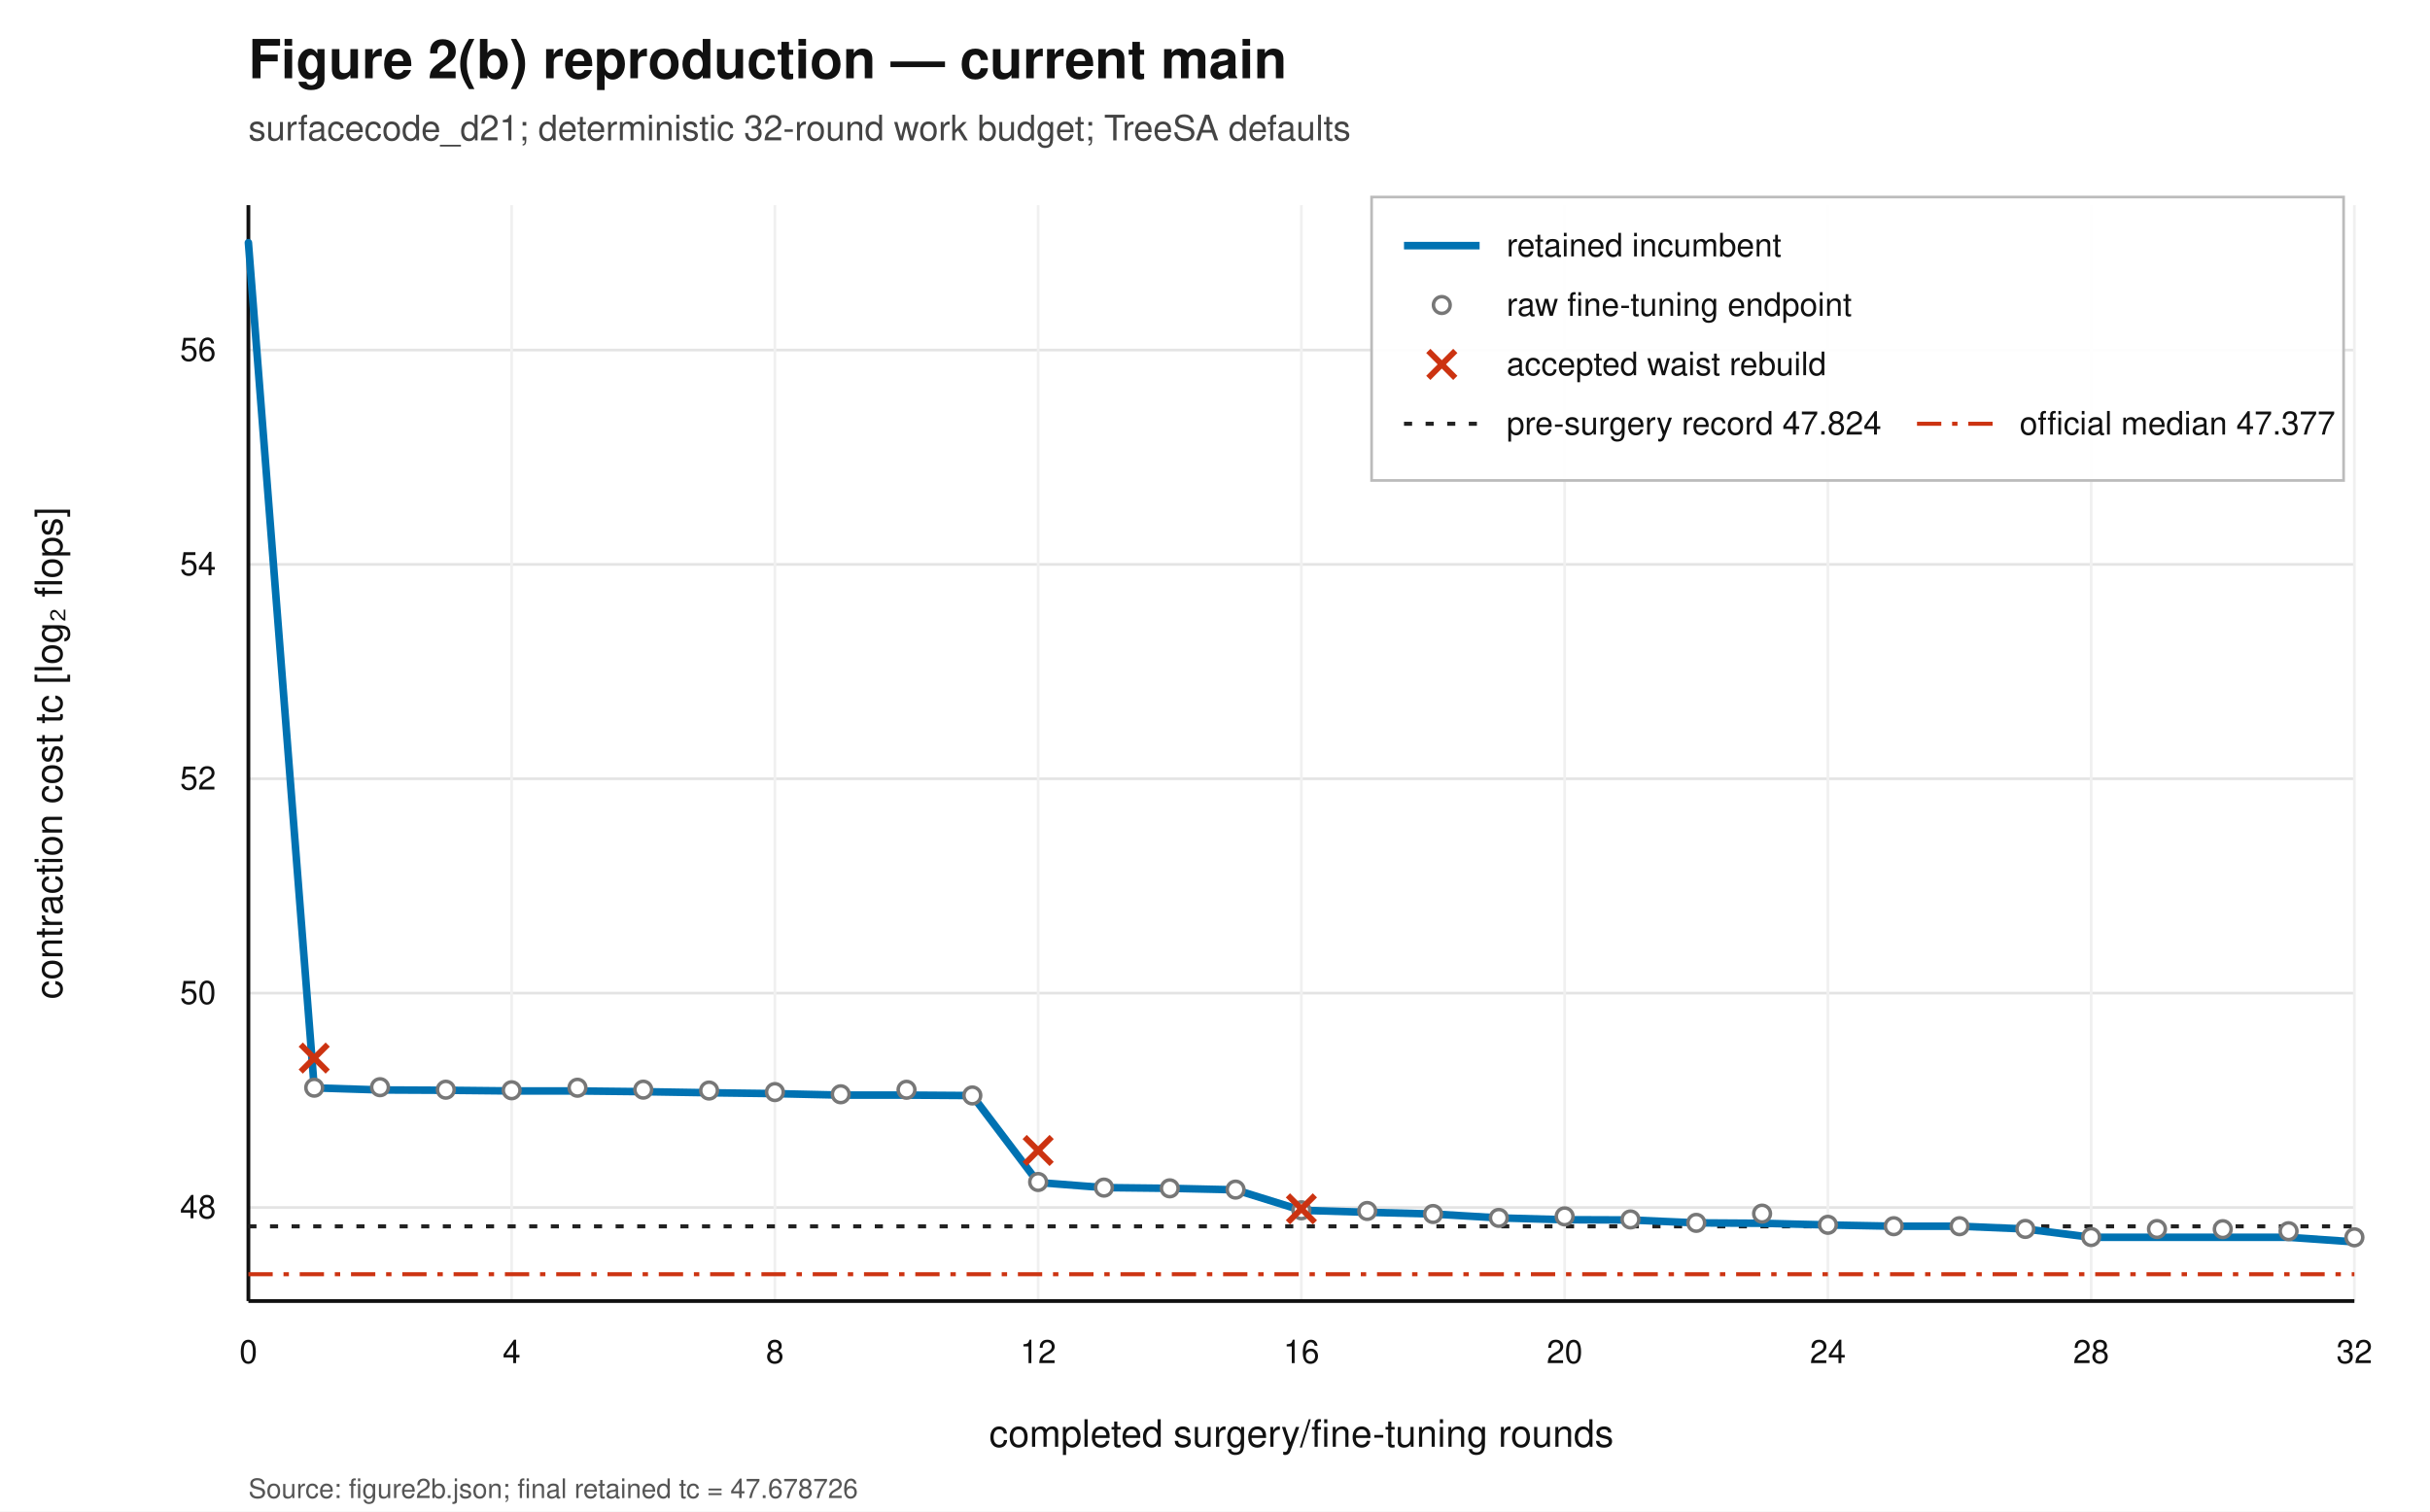
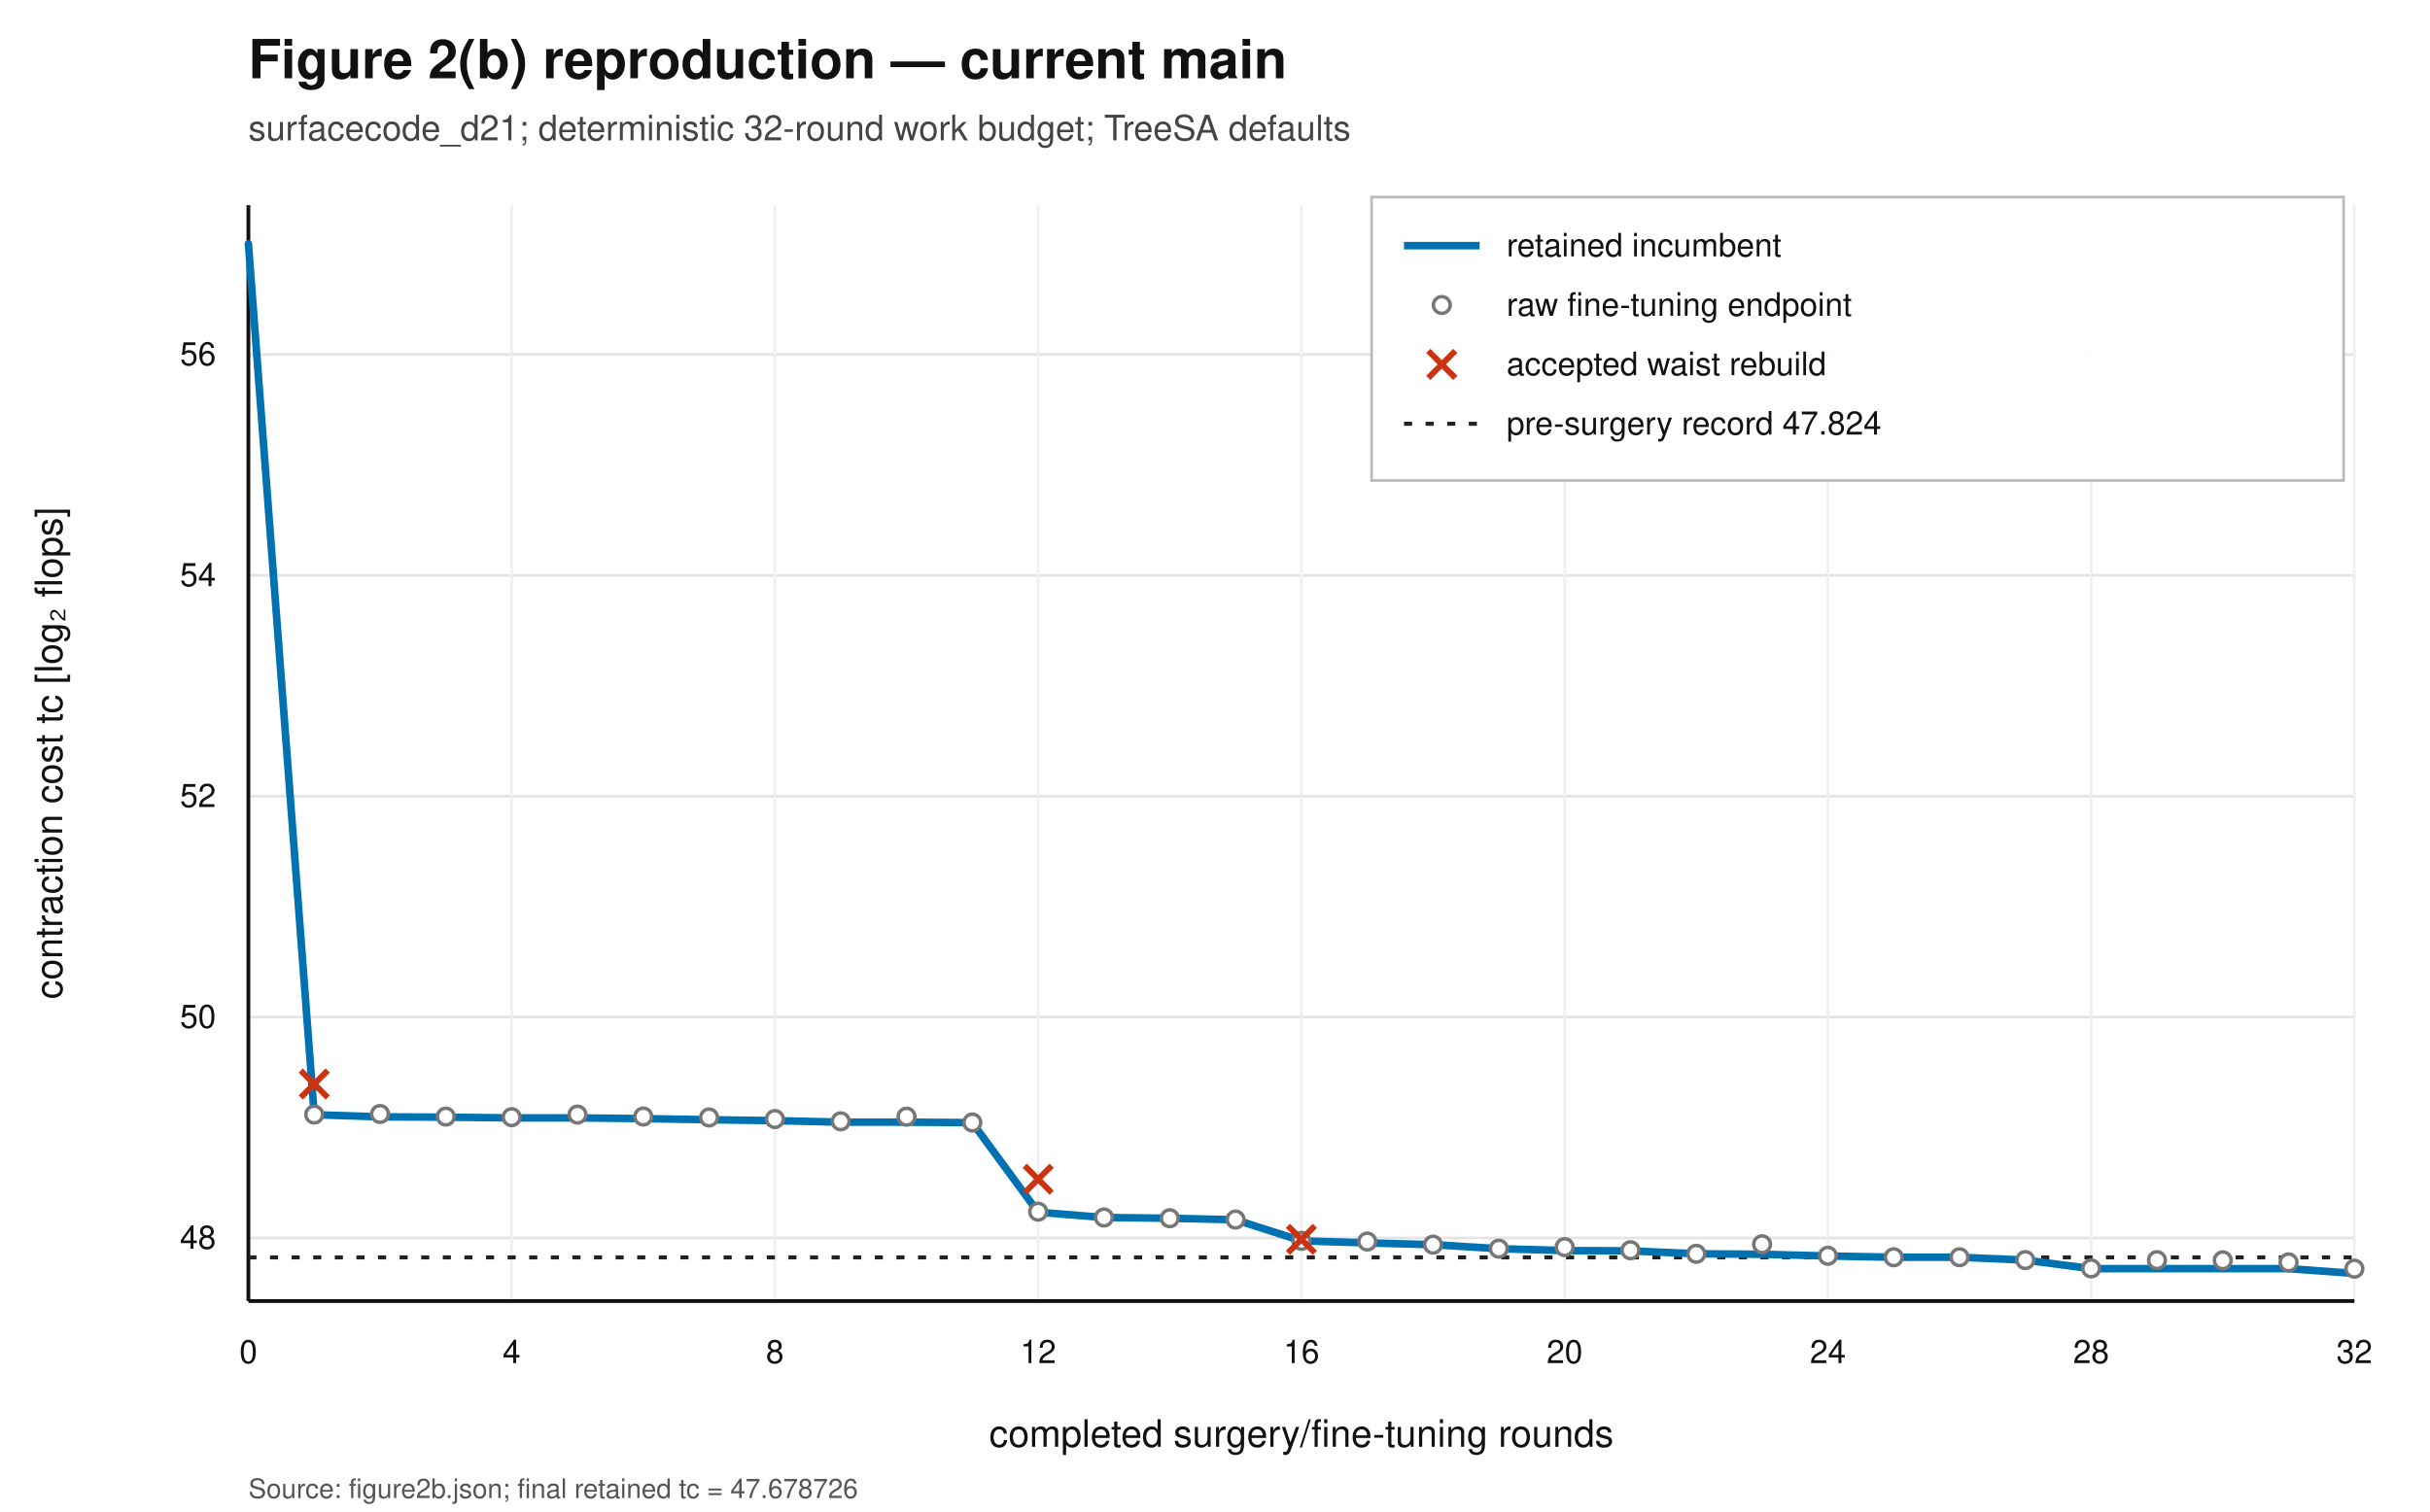
<svg xmlns="http://www.w3.org/2000/svg" width="900" height="560" viewBox="0 0 900 560">
  <rect width="100%" height="100%" fill="white" />
  <g font-family="Helvetica,Arial,sans-serif" fill="#111">
    <text x="92" y="29" font-size="20" font-weight="700">Figure 2(b) reproduction — current main</text>
    <text x="92" y="52" font-size="13" fill="#444">surfacecode_d21; deterministic 32-round work budget; TreeSA defaults</text>
-     <line x1="92" y1="447.34" x2="872" y2="447.34" stroke="#e4e4e4" stroke-width="1" />
-     <text x="80" y="451.34" text-anchor="end" font-size="12">48</text>
-     <line x1="92" y1="367.93" x2="872" y2="367.93" stroke="#e4e4e4" stroke-width="1" />
-     <text x="80" y="371.93" text-anchor="end" font-size="12">50</text>
-     <line x1="92" y1="288.51" x2="872" y2="288.51" stroke="#e4e4e4" stroke-width="1" />
-     <text x="80" y="292.51" text-anchor="end" font-size="12">52</text>
-     <line x1="92" y1="209.10" x2="872" y2="209.10" stroke="#e4e4e4" stroke-width="1" />
-     <text x="80" y="213.10" text-anchor="end" font-size="12">54</text>
-     <line x1="92" y1="129.69" x2="872" y2="129.69" stroke="#e4e4e4" stroke-width="1" />
-     <text x="80" y="133.69" text-anchor="end" font-size="12">56</text>
+     <line x1="92" y1="458.63" x2="872" y2="458.63" stroke="#e4e4e4" stroke-width="1" />
+     <text x="80" y="462.63" text-anchor="end" font-size="12">48</text>
+     <line x1="92" y1="376.80" x2="872" y2="376.80" stroke="#e4e4e4" stroke-width="1" />
+     <text x="80" y="380.80" text-anchor="end" font-size="12">50</text>
+     <line x1="92" y1="294.98" x2="872" y2="294.98" stroke="#e4e4e4" stroke-width="1" />
+     <text x="80" y="298.98" text-anchor="end" font-size="12">52</text>
+     <line x1="92" y1="213.15" x2="872" y2="213.15" stroke="#e4e4e4" stroke-width="1" />
+     <text x="80" y="217.15" text-anchor="end" font-size="12">54</text>
+     <line x1="92" y1="131.32" x2="872" y2="131.32" stroke="#e4e4e4" stroke-width="1" />
+     <text x="80" y="135.32" text-anchor="end" font-size="12">56</text>
    <line x1="92.00" y1="76" x2="92.00" y2="482" stroke="#f0f0f0" stroke-width="1" />
    <text x="92.00" y="505" text-anchor="middle" font-size="12">0</text>
    <line x1="189.50" y1="76" x2="189.50" y2="482" stroke="#f0f0f0" stroke-width="1" />
    <text x="189.50" y="505" text-anchor="middle" font-size="12">4</text>
    <line x1="287.00" y1="76" x2="287.00" y2="482" stroke="#f0f0f0" stroke-width="1" />
    <text x="287.00" y="505" text-anchor="middle" font-size="12">8</text>
    <line x1="384.50" y1="76" x2="384.50" y2="482" stroke="#f0f0f0" stroke-width="1" />
    <text x="384.50" y="505" text-anchor="middle" font-size="12">12</text>
    <line x1="482.00" y1="76" x2="482.00" y2="482" stroke="#f0f0f0" stroke-width="1" />
    <text x="482.00" y="505" text-anchor="middle" font-size="12">16</text>
    <line x1="579.50" y1="76" x2="579.50" y2="482" stroke="#f0f0f0" stroke-width="1" />
    <text x="579.50" y="505" text-anchor="middle" font-size="12">20</text>
    <line x1="677.00" y1="76" x2="677.00" y2="482" stroke="#f0f0f0" stroke-width="1" />
    <text x="677.00" y="505" text-anchor="middle" font-size="12">24</text>
    <line x1="774.50" y1="76" x2="774.50" y2="482" stroke="#f0f0f0" stroke-width="1" />
    <text x="774.50" y="505" text-anchor="middle" font-size="12">28</text>
    <line x1="872.00" y1="76" x2="872.00" y2="482" stroke="#f0f0f0" stroke-width="1" />
    <text x="872.00" y="505" text-anchor="middle" font-size="12">32</text>
    <line x1="92" y1="76" x2="92" y2="482" stroke="#111" stroke-width="1.4" />
    <line x1="92" y1="482" x2="872" y2="482" stroke="#111" stroke-width="1.4" />
    <text x="482.00" y="536" text-anchor="middle" font-size="14">completed surgery/fine-tuning rounds</text>
    <text x="23" y="279.00" text-anchor="middle" font-size="14" transform="rotate(-90 23 279.00)">contraction cost tc  [log₂ flops]</text>
-     <line x1="92" y1="454.33" x2="872" y2="454.33" stroke="#222" stroke-width="1.5" stroke-dasharray="3 5" />
-     <line x1="92" y1="472.07" x2="872" y2="472.07" stroke="#cc3311" stroke-width="1.5" stroke-dasharray="9 4 2 4" />
-     <polyline points="92.00,89.90 116.38,403.03 140.75,403.80 165.12,403.92 189.50,404.17 213.88,404.17 238.25,404.44 262.62,404.84 287.00,405.16 311.38,405.71 335.75,405.71 360.12,405.88 384.50,438.09 408.88,439.98 433.25,440.25 457.62,440.80 482.00,448.39 506.38,449.12 530.75,449.76 555.12,451.20 579.50,451.88 603.88,451.97 628.25,453.04 652.62,453.20 677.00,453.82 701.38,454.28 725.75,454.28 750.12,455.30 774.50,458.39 798.88,458.39 823.25,458.39 847.62,458.39 872.00,460.09" fill="none" stroke="#0072b2" stroke-width="2.8" stroke-linejoin="round" stroke-linecap="round" />
-     <circle cx="116.38" cy="402.96" r="3.1" fill="white" stroke="#777" stroke-width="1.3" />
-     <line x1="111.38" y1="386.99" x2="121.38" y2="396.99" stroke="#cc3311" stroke-width="2.2" />
-     <line x1="111.38" y1="396.99" x2="121.38" y2="386.99" stroke="#cc3311" stroke-width="2.2" />
-     <circle cx="140.75" cy="402.78" r="3.1" fill="white" stroke="#777" stroke-width="1.3" />
-     <circle cx="165.12" cy="403.71" r="3.1" fill="white" stroke="#777" stroke-width="1.3" />
-     <circle cx="189.50" cy="403.92" r="3.1" fill="white" stroke="#777" stroke-width="1.3" />
-     <circle cx="213.88" cy="402.98" r="3.1" fill="white" stroke="#777" stroke-width="1.3" />
-     <circle cx="238.25" cy="403.69" r="3.1" fill="white" stroke="#777" stroke-width="1.3" />
-     <circle cx="262.62" cy="404.02" r="3.1" fill="white" stroke="#777" stroke-width="1.3" />
-     <circle cx="287.00" cy="404.59" r="3.1" fill="white" stroke="#777" stroke-width="1.3" />
-     <circle cx="311.38" cy="405.40" r="3.1" fill="white" stroke="#777" stroke-width="1.3" />
-     <circle cx="335.75" cy="403.73" r="3.1" fill="white" stroke="#777" stroke-width="1.3" />
-     <circle cx="360.12" cy="405.84" r="3.1" fill="white" stroke="#777" stroke-width="1.3" />
-     <circle cx="384.50" cy="437.90" r="3.1" fill="white" stroke="#777" stroke-width="1.3" />
-     <line x1="379.50" y1="421.22" x2="389.50" y2="431.22" stroke="#cc3311" stroke-width="2.2" />
-     <line x1="379.50" y1="431.22" x2="389.50" y2="421.22" stroke="#cc3311" stroke-width="2.2" />
-     <circle cx="408.88" cy="439.98" r="3.1" fill="white" stroke="#777" stroke-width="1.3" />
-     <circle cx="433.25" cy="440.25" r="3.1" fill="white" stroke="#777" stroke-width="1.3" />
-     <circle cx="457.62" cy="440.72" r="3.1" fill="white" stroke="#777" stroke-width="1.3" />
-     <circle cx="482.00" cy="448.38" r="3.1" fill="white" stroke="#777" stroke-width="1.3" />
-     <line x1="477.00" y1="442.85" x2="487.00" y2="452.85" stroke="#cc3311" stroke-width="2.2" />
-     <line x1="477.00" y1="452.85" x2="487.00" y2="442.85" stroke="#cc3311" stroke-width="2.2" />
-     <circle cx="506.38" cy="448.64" r="3.1" fill="white" stroke="#777" stroke-width="1.3" />
-     <circle cx="530.75" cy="449.76" r="3.1" fill="white" stroke="#777" stroke-width="1.3" />
-     <circle cx="555.12" cy="451.20" r="3.1" fill="white" stroke="#777" stroke-width="1.3" />
-     <circle cx="579.50" cy="450.64" r="3.1" fill="white" stroke="#777" stroke-width="1.3" />
-     <circle cx="603.88" cy="451.77" r="3.1" fill="white" stroke="#777" stroke-width="1.3" />
-     <circle cx="628.25" cy="453.04" r="3.1" fill="white" stroke="#777" stroke-width="1.3" />
-     <circle cx="652.62" cy="449.62" r="3.1" fill="white" stroke="#777" stroke-width="1.3" />
-     <circle cx="677.00" cy="453.76" r="3.1" fill="white" stroke="#777" stroke-width="1.3" />
-     <circle cx="701.38" cy="454.28" r="3.1" fill="white" stroke="#777" stroke-width="1.3" />
-     <circle cx="725.75" cy="454.28" r="3.1" fill="white" stroke="#777" stroke-width="1.3" />
-     <circle cx="750.12" cy="455.29" r="3.1" fill="white" stroke="#777" stroke-width="1.3" />
-     <circle cx="774.50" cy="458.29" r="3.1" fill="white" stroke="#777" stroke-width="1.3" />
-     <circle cx="798.88" cy="455.32" r="3.1" fill="white" stroke="#777" stroke-width="1.3" />
-     <circle cx="823.25" cy="455.38" r="3.1" fill="white" stroke="#777" stroke-width="1.3" />
-     <circle cx="847.62" cy="456.13" r="3.1" fill="white" stroke="#777" stroke-width="1.3" />
-     <circle cx="872.00" cy="458.40" r="3.1" fill="white" stroke="#777" stroke-width="1.3" />
+     <line x1="92" y1="465.83" x2="872" y2="465.83" stroke="#222" stroke-width="1.5" stroke-dasharray="3 5" />
+     <polyline points="92.00,90.32 116.38,412.97 140.75,413.77 165.12,413.89 189.50,414.15 213.88,414.15 238.25,414.42 262.62,414.84 287.00,415.17 311.38,415.73 335.75,415.73 360.12,415.91 384.50,449.10 408.88,451.05 433.25,451.33 457.62,451.89 482.00,459.71 506.38,460.47 530.75,461.12 555.12,462.61 579.50,463.31 603.88,463.41 628.25,464.50 652.62,464.67 677.00,465.31 701.38,465.78 725.75,465.78 750.12,466.83 774.50,470.01 798.88,470.01 823.25,470.01 847.62,470.01 872.00,471.77" fill="none" stroke="#0072b2" stroke-width="2.8" stroke-linejoin="round" stroke-linecap="round" />
+     <circle cx="116.38" cy="412.90" r="3.1" fill="white" stroke="#777" stroke-width="1.3" />
+     <line x1="111.38" y1="396.60" x2="121.38" y2="406.60" stroke="#cc3311" stroke-width="2.2" />
+     <line x1="111.38" y1="406.60" x2="121.38" y2="396.60" stroke="#cc3311" stroke-width="2.2" />
+     <circle cx="140.75" cy="412.71" r="3.1" fill="white" stroke="#777" stroke-width="1.3" />
+     <circle cx="165.12" cy="413.67" r="3.1" fill="white" stroke="#777" stroke-width="1.3" />
+     <circle cx="189.50" cy="413.89" r="3.1" fill="white" stroke="#777" stroke-width="1.3" />
+     <circle cx="213.88" cy="412.93" r="3.1" fill="white" stroke="#777" stroke-width="1.3" />
+     <circle cx="238.25" cy="413.65" r="3.1" fill="white" stroke="#777" stroke-width="1.3" />
+     <circle cx="262.62" cy="414.00" r="3.1" fill="white" stroke="#777" stroke-width="1.3" />
+     <circle cx="287.00" cy="414.58" r="3.1" fill="white" stroke="#777" stroke-width="1.3" />
+     <circle cx="311.38" cy="415.42" r="3.1" fill="white" stroke="#777" stroke-width="1.3" />
+     <circle cx="335.75" cy="413.70" r="3.1" fill="white" stroke="#777" stroke-width="1.3" />
+     <circle cx="360.12" cy="415.87" r="3.1" fill="white" stroke="#777" stroke-width="1.3" />
+     <circle cx="384.50" cy="448.90" r="3.1" fill="white" stroke="#777" stroke-width="1.3" />
+     <line x1="379.50" y1="431.87" x2="389.50" y2="441.87" stroke="#cc3311" stroke-width="2.2" />
+     <line x1="379.50" y1="441.87" x2="389.50" y2="431.87" stroke="#cc3311" stroke-width="2.2" />
+     <circle cx="408.88" cy="451.05" r="3.1" fill="white" stroke="#777" stroke-width="1.3" />
+     <circle cx="433.25" cy="451.33" r="3.1" fill="white" stroke="#777" stroke-width="1.3" />
+     <circle cx="457.62" cy="451.81" r="3.1" fill="white" stroke="#777" stroke-width="1.3" />
+     <circle cx="482.00" cy="459.70" r="3.1" fill="white" stroke="#777" stroke-width="1.3" />
+     <line x1="477.00" y1="454.15" x2="487.00" y2="464.15" stroke="#cc3311" stroke-width="2.2" />
+     <line x1="477.00" y1="464.15" x2="487.00" y2="454.15" stroke="#cc3311" stroke-width="2.2" />
+     <circle cx="506.38" cy="459.97" r="3.1" fill="white" stroke="#777" stroke-width="1.3" />
+     <circle cx="530.75" cy="461.12" r="3.1" fill="white" stroke="#777" stroke-width="1.3" />
+     <circle cx="555.12" cy="462.61" r="3.1" fill="white" stroke="#777" stroke-width="1.3" />
+     <circle cx="579.50" cy="462.03" r="3.1" fill="white" stroke="#777" stroke-width="1.3" />
+     <circle cx="603.88" cy="463.19" r="3.1" fill="white" stroke="#777" stroke-width="1.3" />
+     <circle cx="628.25" cy="464.50" r="3.1" fill="white" stroke="#777" stroke-width="1.3" />
+     <circle cx="652.62" cy="460.98" r="3.1" fill="white" stroke="#777" stroke-width="1.3" />
+     <circle cx="677.00" cy="465.24" r="3.1" fill="white" stroke="#777" stroke-width="1.3" />
+     <circle cx="701.38" cy="465.78" r="3.1" fill="white" stroke="#777" stroke-width="1.3" />
+     <circle cx="725.75" cy="465.78" r="3.1" fill="white" stroke="#777" stroke-width="1.3" />
+     <circle cx="750.12" cy="466.83" r="3.1" fill="white" stroke="#777" stroke-width="1.3" />
+     <circle cx="774.50" cy="469.92" r="3.1" fill="white" stroke="#777" stroke-width="1.3" />
+     <circle cx="798.88" cy="466.85" r="3.1" fill="white" stroke="#777" stroke-width="1.3" />
+     <circle cx="823.25" cy="466.92" r="3.1" fill="white" stroke="#777" stroke-width="1.3" />
+     <circle cx="847.62" cy="467.69" r="3.1" fill="white" stroke="#777" stroke-width="1.3" />
+     <circle cx="872.00" cy="470.02" r="3.1" fill="white" stroke="#777" stroke-width="1.3" />
    <rect x="508" y="73" width="360" height="105" fill="white" fill-opacity="0.92" stroke="#bbb" />
    <line x1="520" y1="91" x2="548" y2="91" stroke="#0072b2" stroke-width="2.8" />
    <text x="558" y="95" font-size="12">retained incumbent</text>
    <circle cx="534" cy="113" r="3.1" fill="white" stroke="#777" stroke-width="1.3" />
    <text x="558" y="117" font-size="12">raw fine-tuning endpoint</text>
    <path d="M 529 130 l 10 10 m -10 0 l 10 -10" stroke="#cc3311" stroke-width="2.2" />
    <text x="558" y="139" font-size="12">accepted waist rebuild</text>
    <line x1="520" y1="157" x2="548" y2="157" stroke="#222" stroke-width="1.5" stroke-dasharray="3 5" />
    <text x="558" y="161" font-size="12">pre-surgery record 47.824</text>
-     <line x1="710" y1="157" x2="738" y2="157" stroke="#cc3311" stroke-width="1.5" stroke-dasharray="9 4 2 4" />
-     <text x="748" y="161" font-size="12">official median 47.377</text>
    <text x="92" y="555" font-size="10" fill="#555">Source: figure2b.json; final retained tc = 47.678726</text>
  </g>
</svg>
